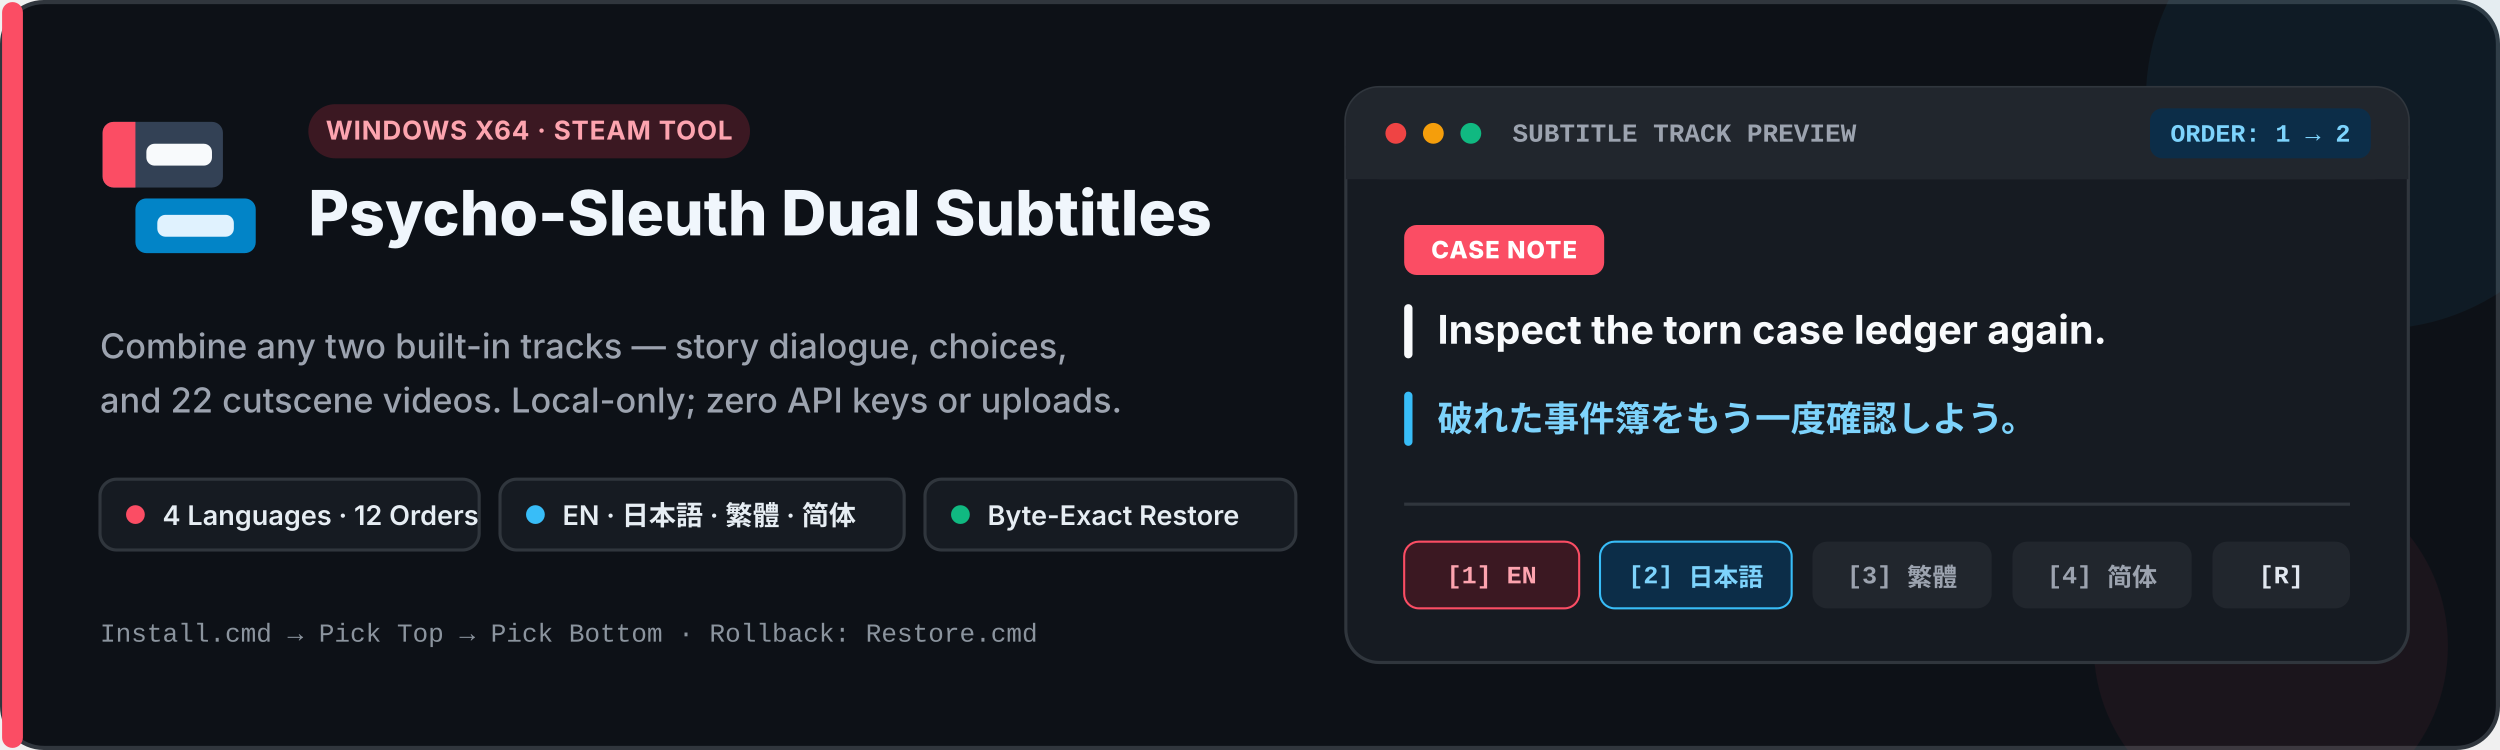
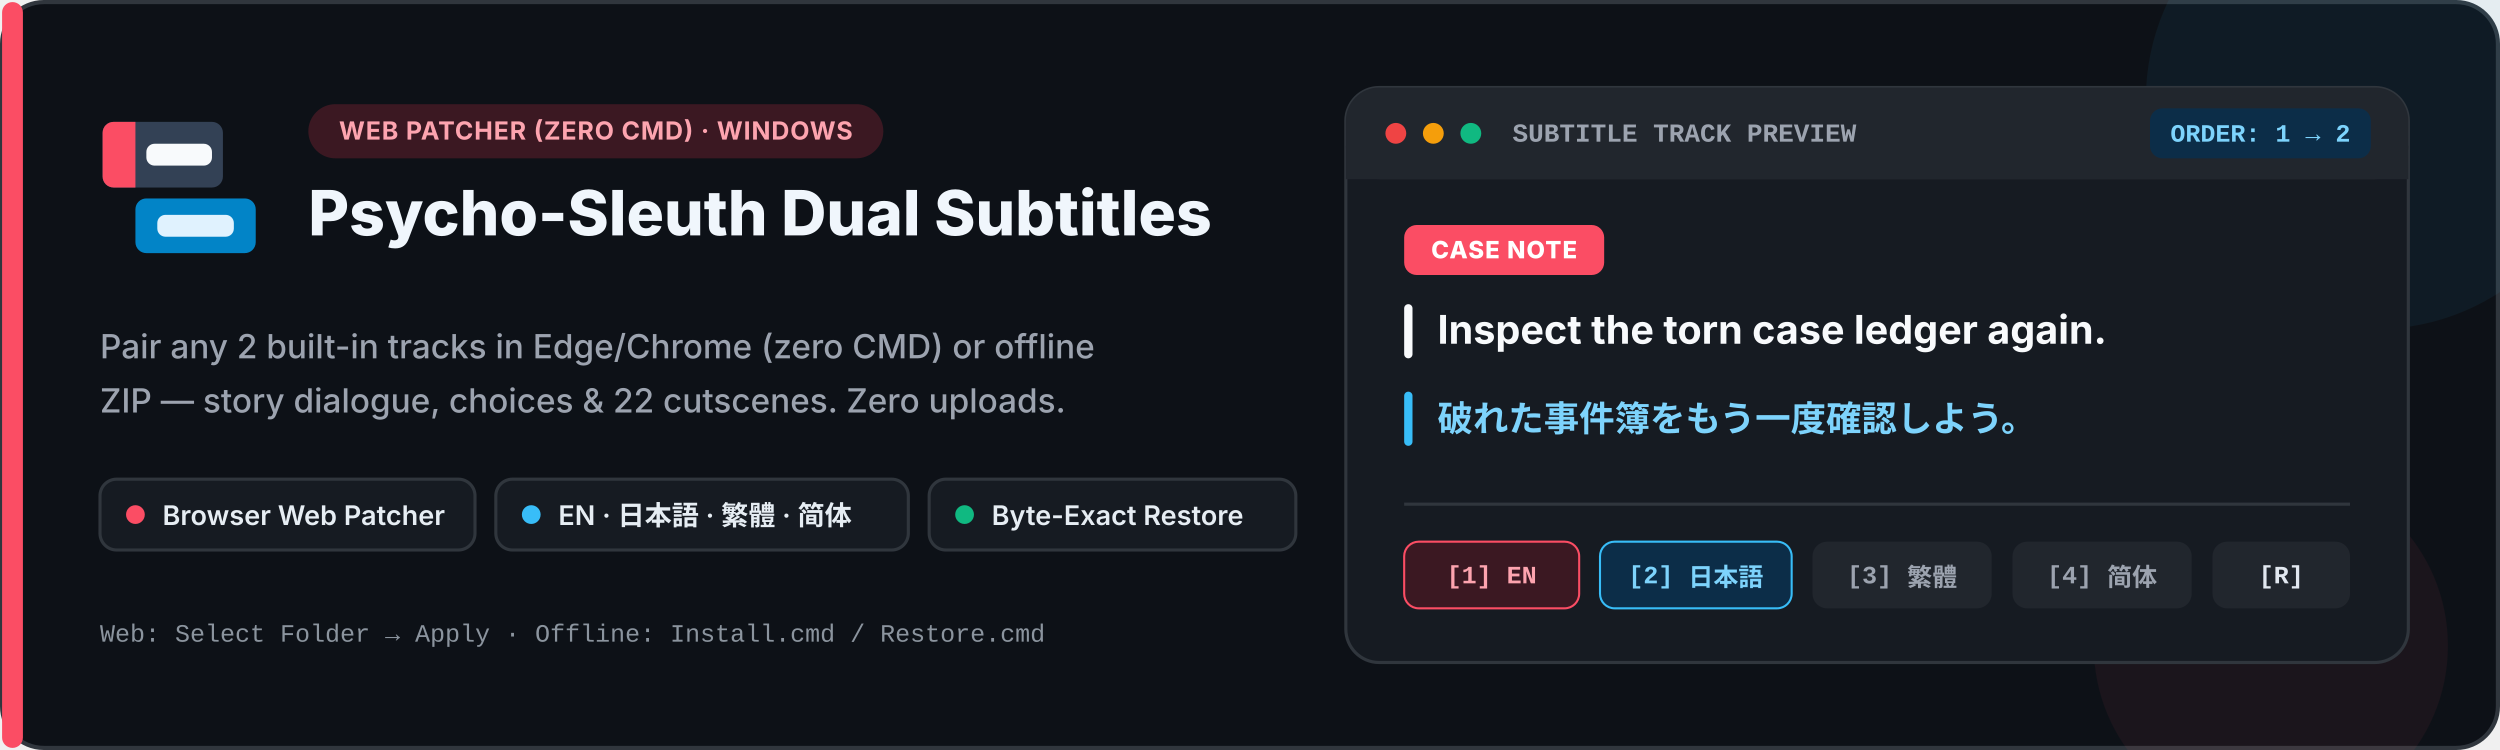
<svg xmlns="http://www.w3.org/2000/svg" width="1200" height="360" viewBox="0 0 1200 360" role="img" aria-labelledby="title desc">
  <rect x="1" y="1" width="1198" height="358" rx="20" fill="#0D1117" stroke="#30363D" stroke-width="2" />
  <rect x="1" y="1" width="10" height="358" rx="5" fill="#FB4D64" />
  <circle cx="1140" cy="48" r="110" fill="#38BDF8" opacity="0.06" />
  <circle cx="1090" cy="310" r="85" fill="#FB4D64" opacity="0.06" />
  <g transform="translate(44, 48) scale(0.082031)">
    <rect x="256" y="576" width="704" height="320" rx="64" fill="#0284C7" />
    <rect x="384" y="672" width="448" height="128" rx="48" fill="#E0F2FE" />
    <rect x="64" y="128" width="704" height="384" rx="64" fill="#334155" />
    <path d="M128 128H256V512H128C92.654 512 64 483.346 64 448V192C64 156.654 92.654 128 128 128Z" fill="#FB4D64" />
    <rect x="320" y="256" width="384" height="128" rx="48" fill="#F8FAFC" />
  </g>
-   <rect x="148" y="50" width="212" height="26" rx="13" fill="#3B1822" />
-   <text x="254" y="67" text-anchor="middle" font-family="'Inter', -apple-system, BlinkMacSystemFont, 'Segoe UI', 'Microsoft YaHei UI', 'Meiryo', sans-serif" font-size="12.5" font-weight="700" letter-spacing="0.4" fill="#FDA4AF">WINDOWS X64 · STEAM TOOL</text>
+   <rect x="148" y="50" width="276" height="26" rx="13" fill="#3B1822" />
+   <text x="286" y="67" text-anchor="middle" font-family="'Inter', -apple-system, BlinkMacSystemFont, 'Segoe UI', 'Microsoft YaHei UI', 'Meiryo', sans-serif" font-size="12" font-weight="700" letter-spacing="0.4" fill="#FDA4AF">WEB PATCHER (ZERO CMD) · WINDOWS</text>
  <text x="148" y="113" font-family="'Inter', -apple-system, BlinkMacSystemFont, 'Segoe UI', 'Microsoft YaHei UI', 'Meiryo', sans-serif" font-size="30" font-weight="800" fill="#F0F6FC">Psycho-Sleuth Dual Subtitles</text>
-   <text x="48" y="172" font-family="'Inter', -apple-system, BlinkMacSystemFont, 'Segoe UI', 'Microsoft YaHei UI', 'Meiryo', sans-serif" font-size="16.5" font-weight="500" fill="#9CA3AF">Combine any two built-in tracks — story dialogue, choices,</text>
-   <text x="48" y="198" font-family="'Inter', -apple-system, BlinkMacSystemFont, 'Segoe UI', 'Microsoft YaHei UI', 'Meiryo', sans-serif" font-size="16.5" font-weight="500" fill="#9CA3AF">and 22 cutscene videos. Local-only; zero API keys or uploads.</text>
+   <text x="48" y="172" font-family="'Inter', -apple-system, BlinkMacSystemFont, 'Segoe UI', 'Microsoft YaHei UI', 'Meiryo', sans-serif" font-size="16" font-weight="500" fill="#9CA3AF">Pair any 2 built-in tracks in Edge/Chrome (zero CMD) or offline</text>
+   <text x="48" y="198" font-family="'Inter', -apple-system, BlinkMacSystemFont, 'Segoe UI', 'Microsoft YaHei UI', 'Meiryo', sans-serif" font-size="16" font-weight="500" fill="#9CA3AF">ZIP — story dialogue, choices &amp; 22 cutscenes. Zero uploads.</text>
  <g font-family="'Inter', -apple-system, BlinkMacSystemFont, 'Segoe UI', 'Microsoft YaHei UI', 'Meiryo', sans-serif" font-size="13" font-weight="600">
-     <rect x="48" y="230" width="182" height="34" rx="8" fill="#161B22" stroke="#30363D" stroke-width="1.5" />
+     <rect x="48" y="230" width="180" height="34" rx="8" fill="#161B22" stroke="#30363D" stroke-width="1.5" />
    <circle cx="65" cy="247" r="4.5" fill="#FB4D64" />
-     <text x="78" y="252" fill="#E6EDF3">4 Languages · 12 Orders</text>
-     <rect x="240" y="230" width="194" height="34" rx="8" fill="#161B22" stroke="#30363D" stroke-width="1.5" />
-     <circle cx="257" cy="247" r="4.5" fill="#38BDF8" />
-     <text x="270" y="252" fill="#E6EDF3">EN · 日本語 · 繁體 · 简体</text>
-     <rect x="444" y="230" width="178" height="34" rx="8" fill="#161B22" stroke="#30363D" stroke-width="1.5" />
-     <circle cx="461" cy="247" r="4.5" fill="#10B981" />
-     <text x="474" y="252" fill="#E6EDF3">Byte-Exact Restore</text>
+     <text x="78" y="252" fill="#E6EDF3">Browser Web Patcher</text>
+     <rect x="238" y="230" width="198" height="34" rx="8" fill="#161B22" stroke="#30363D" stroke-width="1.5" />
+     <circle cx="255" cy="247" r="4.5" fill="#38BDF8" />
+     <text x="268" y="252" fill="#E6EDF3">EN · 日本語 · 繁體 · 简体</text>
+     <rect x="446" y="230" width="176" height="34" rx="8" fill="#161B22" stroke="#30363D" stroke-width="1.5" />
+     <circle cx="463" cy="247" r="4.5" fill="#10B981" />
+     <text x="476" y="252" fill="#E6EDF3">Byte-Exact Restore</text>
  </g>
-   <text x="48" y="308" font-family="'JetBrains Mono', Consolas, 'Courier New', monospace" font-size="12.5" fill="#8B949E">Install.cmd → Pick Top → Pick Bottom  ·  Rollback: Restore.cmd</text>
+   <text x="48" y="308" font-family="'JetBrains Mono', Consolas, 'Courier New', monospace" font-size="12" fill="#8B949E">Web: Select Folder → Apply  ·  Offline: Install.cmd / Restore.cmd</text>
  <rect x="646" y="42" width="510" height="276" rx="16" fill="#161B22" stroke="#30363D" stroke-width="1.5" />
  <rect x="646" y="42" width="510" height="44" rx="16" fill="#21262D" />
  <rect x="646" y="70" width="510" height="16" fill="#21262D" />
  <circle cx="670" cy="64" r="5" fill="#EF4444" />
  <circle cx="688" cy="64" r="5" fill="#F59E0B" />
  <circle cx="706" cy="64" r="5" fill="#10B981" />
  <text x="726" y="68" font-family="'JetBrains Mono', Consolas, 'Courier New', monospace" font-size="12.5" font-weight="600" fill="#9CA3AF">SUBTITLE TRACK PREVIEW</text>
  <rect x="1032" y="52" width="106" height="24" rx="6" fill="#0C2D48" />
  <text x="1085" y="68" text-anchor="middle" font-family="'JetBrains Mono', Consolas, 'Courier New', monospace" font-size="12" font-weight="700" fill="#7DD3FC">ORDER: 1 → 2</text>
  <rect x="674" y="108" width="96" height="24" rx="6" fill="#FB4D64" />
  <text x="722" y="124" text-anchor="middle" font-family="'Inter', -apple-system, BlinkMacSystemFont, 'Segoe UI', 'Microsoft YaHei UI', 'Meiryo', sans-serif" font-size="11.5" font-weight="800" letter-spacing="0.5" fill="#FFFFFF">CASE NOTE</text>
  <rect x="674" y="146" width="4" height="26" rx="2" fill="#F8FAFC" />
  <text x="690" y="165" font-family="'Inter', -apple-system, BlinkMacSystemFont, 'Segoe UI', 'Microsoft YaHei UI', 'Meiryo', sans-serif" font-size="19" font-weight="700" fill="#F8FAFC">Inspect the torn case ledger again.</text>
  <rect x="674" y="188" width="4" height="26" rx="2" fill="#38BDF8" />
  <text x="690" y="207" font-family="'Inter', -apple-system, BlinkMacSystemFont, 'Segoe UI', 'Microsoft YaHei UI', 'Meiryo', sans-serif" font-size="17" font-weight="600" fill="#7DD3FC">破れた事件簿をもう一度確認しよう。</text>
  <line x1="674" y1="242" x2="1128" y2="242" stroke="#30363D" stroke-width="1.5" />
  <g font-family="'JetBrains Mono', Consolas, 'Courier New', monospace" font-size="12" font-weight="600">
    <rect x="674" y="260" width="84" height="32" rx="7" fill="#3B1822" stroke="#FB4D64" stroke-width="1" />
    <text x="716" y="280" text-anchor="middle" fill="#FDA4AF">[1] EN</text>
    <rect x="768" y="260" width="92" height="32" rx="7" fill="#0C2D48" stroke="#38BDF8" stroke-width="1" />
    <text x="814" y="280" text-anchor="middle" fill="#7DD3FC">[2] 日本語</text>
    <rect x="870" y="260" width="86" height="32" rx="7" fill="#21262D" />
    <text x="913" y="280" text-anchor="middle" fill="#9CA3AF">[3] 繁體</text>
    <rect x="966" y="260" width="86" height="32" rx="7" fill="#21262D" />
    <text x="1009" y="280" text-anchor="middle" fill="#9CA3AF">[4] 简体</text>
    <rect x="1062" y="260" width="66" height="32" rx="7" fill="#21262D" />
    <text x="1095" y="280" text-anchor="middle" fill="#E2E8F0">[R]</text>
  </g>
</svg>
